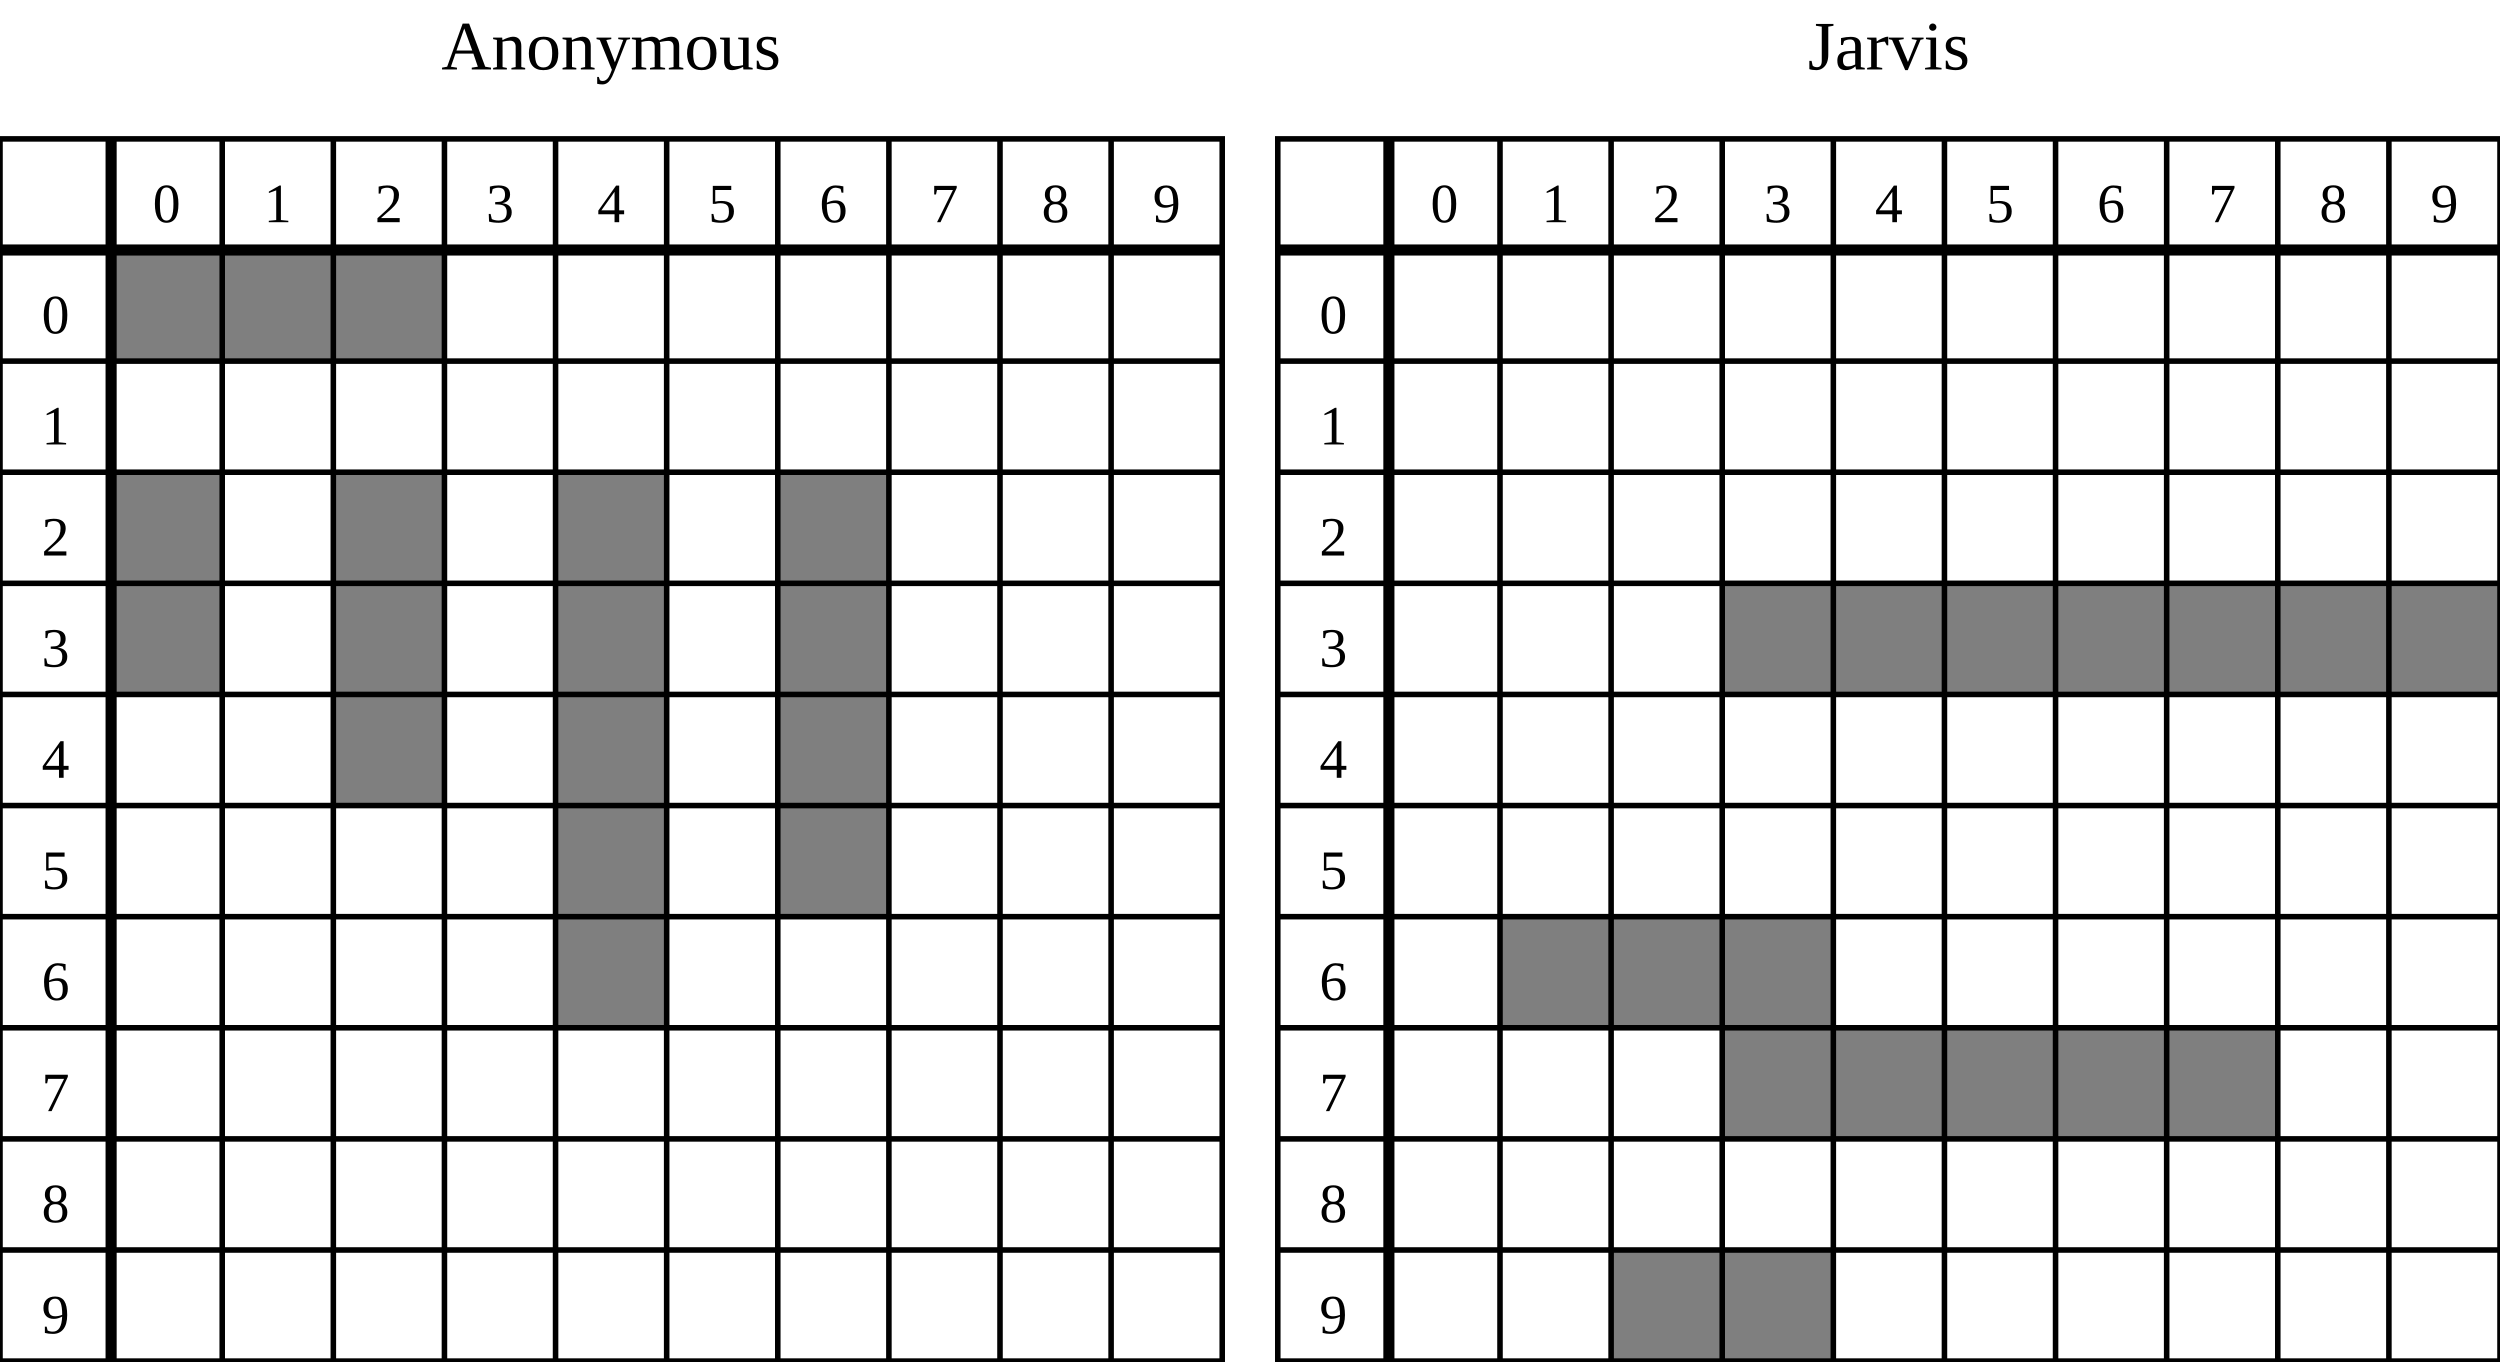
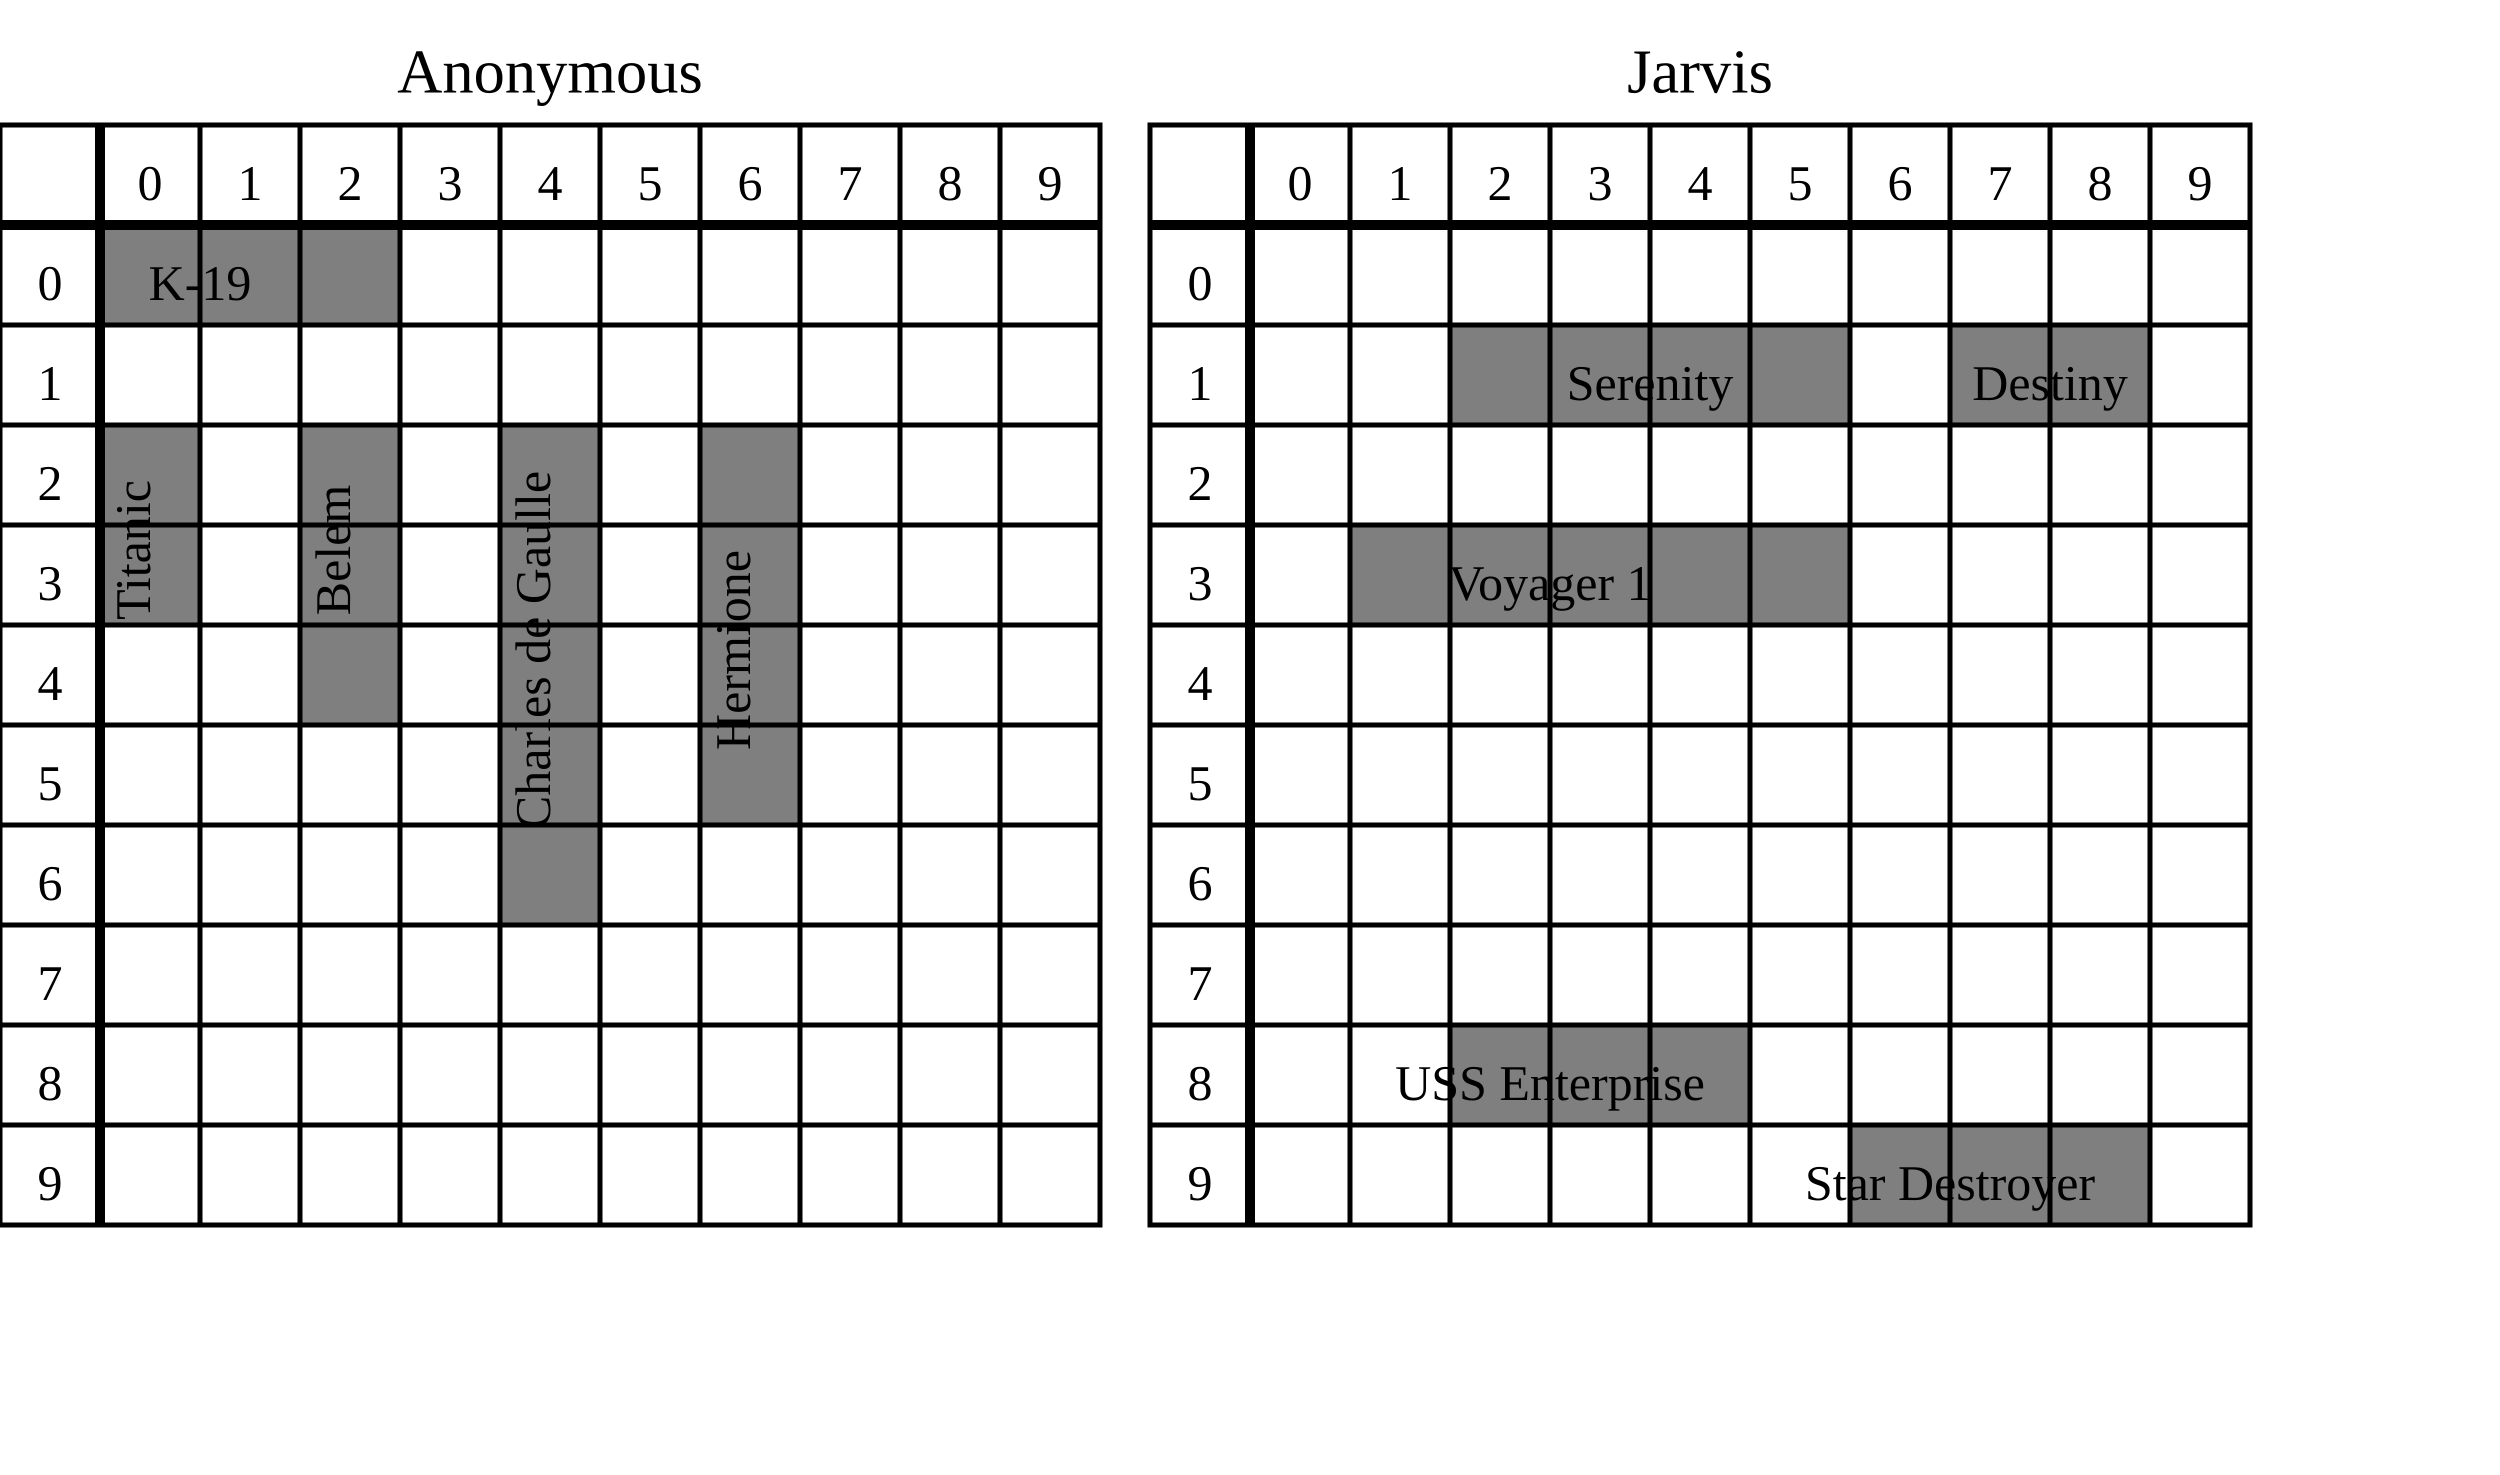
- <svg xmlns="http://www.w3.org/2000/svg" version="1.1" width="900" height="490">
-   <text x="220" y="25" alignment-baseline="central" text-anchor="middle" font-size="25">Anonymous</text>
+ <svg xmlns="http://www.w3.org/2000/svg" version="1.1" width="1000" height="590">
+   <text x="220" y="25" transform="translate(0, 12) " alignment-baseline="central" fill="" text-anchor="middle" font-size="25">Anonymous</text>
  <g transform="translate(0, 50)">
-     <rect x="0" y="0" width="440" height="440" style="fill:rgb(255,255,255);stroke-width:2;stroke:rgb(0,0,0)" />
-     <line x1="40" y1="0" x2="40" y2="440" style="stroke:rgb(0,0,0);stroke-width:4" />
-     <line x1="0" y1="40" x2="440" y2="40" style="stroke:rgb(0,0,0);stroke-width:4" />
-     <line x1="80" y1="0" x2="80" y2="440" style="stroke:rgb(0,0,0);stroke-width:2" />
-     <line x1="0" y1="80" x2="440" y2="80" style="stroke:rgb(0,0,0);stroke-width:2" />
-     <line x1="120" y1="0" x2="120" y2="440" style="stroke:rgb(0,0,0);stroke-width:2" />
-     <line x1="0" y1="120" x2="440" y2="120" style="stroke:rgb(0,0,0);stroke-width:2" />
-     <line x1="160" y1="0" x2="160" y2="440" style="stroke:rgb(0,0,0);stroke-width:2" />
-     <line x1="0" y1="160" x2="440" y2="160" style="stroke:rgb(0,0,0);stroke-width:2" />
-     <line x1="200" y1="0" x2="200" y2="440" style="stroke:rgb(0,0,0);stroke-width:2" />
-     <line x1="0" y1="200" x2="440" y2="200" style="stroke:rgb(0,0,0);stroke-width:2" />
-     <line x1="240" y1="0" x2="240" y2="440" style="stroke:rgb(0,0,0);stroke-width:2" />
-     <line x1="0" y1="240" x2="440" y2="240" style="stroke:rgb(0,0,0);stroke-width:2" />
-     <line x1="280" y1="0" x2="280" y2="440" style="stroke:rgb(0,0,0);stroke-width:2" />
-     <line x1="0" y1="280" x2="440" y2="280" style="stroke:rgb(0,0,0);stroke-width:2" />
-     <line x1="320" y1="0" x2="320" y2="440" style="stroke:rgb(0,0,0);stroke-width:2" />
-     <line x1="0" y1="320" x2="440" y2="320" style="stroke:rgb(0,0,0);stroke-width:2" />
-     <line x1="360" y1="0" x2="360" y2="440" style="stroke:rgb(0,0,0);stroke-width:2" />
-     <line x1="0" y1="360" x2="440" y2="360" style="stroke:rgb(0,0,0);stroke-width:2" />
-     <line x1="400" y1="0" x2="400" y2="440" style="stroke:rgb(0,0,0);stroke-width:2" />
-     <line x1="0" y1="400" x2="440" y2="400" style="stroke:rgb(0,0,0);stroke-width:2" />
-     <text x="60" y="30" alignment-baseline="central" text-anchor="middle" font-size="20">0</text>
-     <text x="20" y="70" alignment-baseline="central" text-anchor="middle" font-size="20">0</text>
-     <text x="100" y="30" alignment-baseline="central" text-anchor="middle" font-size="20">1</text>
-     <text x="20" y="110" alignment-baseline="central" text-anchor="middle" font-size="20">1</text>
-     <text x="140" y="30" alignment-baseline="central" text-anchor="middle" font-size="20">2</text>
-     <text x="20" y="150" alignment-baseline="central" text-anchor="middle" font-size="20">2</text>
-     <text x="180" y="30" alignment-baseline="central" text-anchor="middle" font-size="20">3</text>
-     <text x="20" y="190" alignment-baseline="central" text-anchor="middle" font-size="20">3</text>
-     <text x="220" y="30" alignment-baseline="central" text-anchor="middle" font-size="20">4</text>
-     <text x="20" y="230" alignment-baseline="central" text-anchor="middle" font-size="20">4</text>
-     <text x="260" y="30" alignment-baseline="central" text-anchor="middle" font-size="20">5</text>
-     <text x="20" y="270" alignment-baseline="central" text-anchor="middle" font-size="20">5</text>
-     <text x="300" y="30" alignment-baseline="central" text-anchor="middle" font-size="20">6</text>
-     <text x="20" y="310" alignment-baseline="central" text-anchor="middle" font-size="20">6</text>
-     <text x="340" y="30" alignment-baseline="central" text-anchor="middle" font-size="20">7</text>
-     <text x="20" y="350" alignment-baseline="central" text-anchor="middle" font-size="20">7</text>
-     <text x="380" y="30" alignment-baseline="central" text-anchor="middle" font-size="20">8</text>
-     <text x="20" y="390" alignment-baseline="central" text-anchor="middle" font-size="20">8</text>
-     <text x="420" y="30" alignment-baseline="central" text-anchor="middle" font-size="20">9</text>
-     <text x="20" y="430" alignment-baseline="central" text-anchor="middle" font-size="20">9</text>
+     <g>
+       <rect x="0" y="0" width="440" height="440" style="fill:rgb(255,255,255);stroke-width:2;stroke:rgb(0,0,0)" />
+       <line x1="40" y1="0" x2="40" y2="440" style="stroke:rgb(0,0,0);stroke-width:4" />
+       <line x1="0" y1="40" x2="440" y2="40" style="stroke:rgb(0,0,0);stroke-width:4" />
+       <line x1="80" y1="0" x2="80" y2="440" style="stroke:rgb(0,0,0);stroke-width:2" />
+       <line x1="0" y1="80" x2="440" y2="80" style="stroke:rgb(0,0,0);stroke-width:2" />
+       <line x1="120" y1="0" x2="120" y2="440" style="stroke:rgb(0,0,0);stroke-width:2" />
+       <line x1="0" y1="120" x2="440" y2="120" style="stroke:rgb(0,0,0);stroke-width:2" />
+       <line x1="160" y1="0" x2="160" y2="440" style="stroke:rgb(0,0,0);stroke-width:2" />
+       <line x1="0" y1="160" x2="440" y2="160" style="stroke:rgb(0,0,0);stroke-width:2" />
+       <line x1="200" y1="0" x2="200" y2="440" style="stroke:rgb(0,0,0);stroke-width:2" />
+       <line x1="0" y1="200" x2="440" y2="200" style="stroke:rgb(0,0,0);stroke-width:2" />
+       <line x1="240" y1="0" x2="240" y2="440" style="stroke:rgb(0,0,0);stroke-width:2" />
+       <line x1="0" y1="240" x2="440" y2="240" style="stroke:rgb(0,0,0);stroke-width:2" />
+       <line x1="280" y1="0" x2="280" y2="440" style="stroke:rgb(0,0,0);stroke-width:2" />
+       <line x1="0" y1="280" x2="440" y2="280" style="stroke:rgb(0,0,0);stroke-width:2" />
+       <line x1="320" y1="0" x2="320" y2="440" style="stroke:rgb(0,0,0);stroke-width:2" />
+       <line x1="0" y1="320" x2="440" y2="320" style="stroke:rgb(0,0,0);stroke-width:2" />
+       <line x1="360" y1="0" x2="360" y2="440" style="stroke:rgb(0,0,0);stroke-width:2" />
+       <line x1="0" y1="360" x2="440" y2="360" style="stroke:rgb(0,0,0);stroke-width:2" />
+       <line x1="400" y1="0" x2="400" y2="440" style="stroke:rgb(0,0,0);stroke-width:2" />
+       <line x1="0" y1="400" x2="440" y2="400" style="stroke:rgb(0,0,0);stroke-width:2" />
+       <text x="60" y="20" transform="translate(0, 10) " alignment-baseline="central" fill="" text-anchor="middle" font-size="20">0</text>
+       <text x="20" y="60" transform="translate(0, 10) " alignment-baseline="central" fill="" text-anchor="middle" font-size="20">0</text>
+       <text x="100" y="20" transform="translate(0, 10) " alignment-baseline="central" fill="" text-anchor="middle" font-size="20">1</text>
+       <text x="20" y="100" transform="translate(0, 10) " alignment-baseline="central" fill="" text-anchor="middle" font-size="20">1</text>
+       <text x="140" y="20" transform="translate(0, 10) " alignment-baseline="central" fill="" text-anchor="middle" font-size="20">2</text>
+       <text x="20" y="140" transform="translate(0, 10) " alignment-baseline="central" fill="" text-anchor="middle" font-size="20">2</text>
+       <text x="180" y="20" transform="translate(0, 10) " alignment-baseline="central" fill="" text-anchor="middle" font-size="20">3</text>
+       <text x="20" y="180" transform="translate(0, 10) " alignment-baseline="central" fill="" text-anchor="middle" font-size="20">3</text>
+       <text x="220" y="20" transform="translate(0, 10) " alignment-baseline="central" fill="" text-anchor="middle" font-size="20">4</text>
+       <text x="20" y="220" transform="translate(0, 10) " alignment-baseline="central" fill="" text-anchor="middle" font-size="20">4</text>
+       <text x="260" y="20" transform="translate(0, 10) " alignment-baseline="central" fill="" text-anchor="middle" font-size="20">5</text>
+       <text x="20" y="260" transform="translate(0, 10) " alignment-baseline="central" fill="" text-anchor="middle" font-size="20">5</text>
+       <text x="300" y="20" transform="translate(0, 10) " alignment-baseline="central" fill="" text-anchor="middle" font-size="20">6</text>
+       <text x="20" y="300" transform="translate(0, 10) " alignment-baseline="central" fill="" text-anchor="middle" font-size="20">6</text>
+       <text x="340" y="20" transform="translate(0, 10) " alignment-baseline="central" fill="" text-anchor="middle" font-size="20">7</text>
+       <text x="20" y="340" transform="translate(0, 10) " alignment-baseline="central" fill="" text-anchor="middle" font-size="20">7</text>
+       <text x="380" y="20" transform="translate(0, 10) " alignment-baseline="central" fill="" text-anchor="middle" font-size="20">8</text>
+       <text x="20" y="380" transform="translate(0, 10) " alignment-baseline="central" fill="" text-anchor="middle" font-size="20">8</text>
+       <text x="420" y="20" transform="translate(0, 10) " alignment-baseline="central" fill="" text-anchor="middle" font-size="20">9</text>
+       <text x="20" y="420" transform="translate(0, 10) " alignment-baseline="central" fill="" text-anchor="middle" font-size="20">9</text>
+     </g>
    <rect x="280" y="120" width="40" height="160" style="fill:rgb(0,0,0);fill-opacity:0.5;" />
+     <text x="300" y="200" transform="translate(0, 10) rotate(-90, 300, 200)" alignment-baseline="central" fill="" text-anchor="middle" font-size="20">Hermione</text>
    <rect x="40" y="40" width="120" height="40" style="fill:rgb(0,0,0);fill-opacity:0.5;" />
+     <text x="80" y="60" transform="translate(0, 10) " alignment-baseline="central" fill="" text-anchor="middle" font-size="20">K-19</text>
    <rect x="40" y="120" width="40" height="80" style="fill:rgb(0,0,0);fill-opacity:0.5;" />
+     <text x="60" y="160" transform="translate(0, 10) rotate(-90, 60, 160)" alignment-baseline="central" fill="" text-anchor="middle" font-size="20">Titanic</text>
    <rect x="120" y="120" width="40" height="120" style="fill:rgb(0,0,0);fill-opacity:0.5;" />
+     <text x="140" y="160" transform="translate(0, 10) rotate(-90, 140, 160)" alignment-baseline="central" fill="" text-anchor="middle" font-size="20">Belem</text>
    <rect x="200" y="120" width="40" height="200" style="fill:rgb(0,0,0);fill-opacity:0.5;" />
+     <text x="220" y="200" transform="translate(0, 10) rotate(-90, 220, 200)" alignment-baseline="central" fill="" text-anchor="middle" font-size="20">Charles de Gaulle</text>
  </g>
-   <text x="680" y="25" alignment-baseline="central" text-anchor="middle" font-size="25">Jarvis</text>
+   <text x="680" y="25" transform="translate(0, 12) " alignment-baseline="central" fill="" text-anchor="middle" font-size="25">Jarvis</text>
  <g transform="translate(460, 50)">
-     <rect x="0" y="0" width="440" height="440" style="fill:rgb(255,255,255);stroke-width:2;stroke:rgb(0,0,0)" />
-     <line x1="40" y1="0" x2="40" y2="440" style="stroke:rgb(0,0,0);stroke-width:4" />
-     <line x1="0" y1="40" x2="440" y2="40" style="stroke:rgb(0,0,0);stroke-width:4" />
-     <line x1="80" y1="0" x2="80" y2="440" style="stroke:rgb(0,0,0);stroke-width:2" />
-     <line x1="0" y1="80" x2="440" y2="80" style="stroke:rgb(0,0,0);stroke-width:2" />
-     <line x1="120" y1="0" x2="120" y2="440" style="stroke:rgb(0,0,0);stroke-width:2" />
-     <line x1="0" y1="120" x2="440" y2="120" style="stroke:rgb(0,0,0);stroke-width:2" />
-     <line x1="160" y1="0" x2="160" y2="440" style="stroke:rgb(0,0,0);stroke-width:2" />
-     <line x1="0" y1="160" x2="440" y2="160" style="stroke:rgb(0,0,0);stroke-width:2" />
-     <line x1="200" y1="0" x2="200" y2="440" style="stroke:rgb(0,0,0);stroke-width:2" />
-     <line x1="0" y1="200" x2="440" y2="200" style="stroke:rgb(0,0,0);stroke-width:2" />
-     <line x1="240" y1="0" x2="240" y2="440" style="stroke:rgb(0,0,0);stroke-width:2" />
-     <line x1="0" y1="240" x2="440" y2="240" style="stroke:rgb(0,0,0);stroke-width:2" />
-     <line x1="280" y1="0" x2="280" y2="440" style="stroke:rgb(0,0,0);stroke-width:2" />
-     <line x1="0" y1="280" x2="440" y2="280" style="stroke:rgb(0,0,0);stroke-width:2" />
-     <line x1="320" y1="0" x2="320" y2="440" style="stroke:rgb(0,0,0);stroke-width:2" />
-     <line x1="0" y1="320" x2="440" y2="320" style="stroke:rgb(0,0,0);stroke-width:2" />
-     <line x1="360" y1="0" x2="360" y2="440" style="stroke:rgb(0,0,0);stroke-width:2" />
-     <line x1="0" y1="360" x2="440" y2="360" style="stroke:rgb(0,0,0);stroke-width:2" />
-     <line x1="400" y1="0" x2="400" y2="440" style="stroke:rgb(0,0,0);stroke-width:2" />
-     <line x1="0" y1="400" x2="440" y2="400" style="stroke:rgb(0,0,0);stroke-width:2" />
-     <text x="60" y="30" alignment-baseline="central" text-anchor="middle" font-size="20">0</text>
-     <text x="20" y="70" alignment-baseline="central" text-anchor="middle" font-size="20">0</text>
-     <text x="100" y="30" alignment-baseline="central" text-anchor="middle" font-size="20">1</text>
-     <text x="20" y="110" alignment-baseline="central" text-anchor="middle" font-size="20">1</text>
-     <text x="140" y="30" alignment-baseline="central" text-anchor="middle" font-size="20">2</text>
-     <text x="20" y="150" alignment-baseline="central" text-anchor="middle" font-size="20">2</text>
-     <text x="180" y="30" alignment-baseline="central" text-anchor="middle" font-size="20">3</text>
-     <text x="20" y="190" alignment-baseline="central" text-anchor="middle" font-size="20">3</text>
-     <text x="220" y="30" alignment-baseline="central" text-anchor="middle" font-size="20">4</text>
-     <text x="20" y="230" alignment-baseline="central" text-anchor="middle" font-size="20">4</text>
-     <text x="260" y="30" alignment-baseline="central" text-anchor="middle" font-size="20">5</text>
-     <text x="20" y="270" alignment-baseline="central" text-anchor="middle" font-size="20">5</text>
-     <text x="300" y="30" alignment-baseline="central" text-anchor="middle" font-size="20">6</text>
-     <text x="20" y="310" alignment-baseline="central" text-anchor="middle" font-size="20">6</text>
-     <text x="340" y="30" alignment-baseline="central" text-anchor="middle" font-size="20">7</text>
-     <text x="20" y="350" alignment-baseline="central" text-anchor="middle" font-size="20">7</text>
-     <text x="380" y="30" alignment-baseline="central" text-anchor="middle" font-size="20">8</text>
-     <text x="20" y="390" alignment-baseline="central" text-anchor="middle" font-size="20">8</text>
-     <text x="420" y="30" alignment-baseline="central" text-anchor="middle" font-size="20">9</text>
-     <text x="20" y="430" alignment-baseline="central" text-anchor="middle" font-size="20">9</text>
-     <rect x="280" y="160" width="160" height="40" style="fill:rgb(0,0,0);fill-opacity:0.5;" />
-     <rect x="160" y="160" width="120" height="40" style="fill:rgb(0,0,0);fill-opacity:0.5;" />
-     <rect x="120" y="400" width="80" height="40" style="fill:rgb(0,0,0);fill-opacity:0.5;" />
-     <rect x="80" y="280" width="120" height="40" style="fill:rgb(0,0,0);fill-opacity:0.5;" />
-     <rect x="160" y="320" width="200" height="40" style="fill:rgb(0,0,0);fill-opacity:0.5;" />
+     <g>
+       <rect x="0" y="0" width="440" height="440" style="fill:rgb(255,255,255);stroke-width:2;stroke:rgb(0,0,0)" />
+       <line x1="40" y1="0" x2="40" y2="440" style="stroke:rgb(0,0,0);stroke-width:4" />
+       <line x1="0" y1="40" x2="440" y2="40" style="stroke:rgb(0,0,0);stroke-width:4" />
+       <line x1="80" y1="0" x2="80" y2="440" style="stroke:rgb(0,0,0);stroke-width:2" />
+       <line x1="0" y1="80" x2="440" y2="80" style="stroke:rgb(0,0,0);stroke-width:2" />
+       <line x1="120" y1="0" x2="120" y2="440" style="stroke:rgb(0,0,0);stroke-width:2" />
+       <line x1="0" y1="120" x2="440" y2="120" style="stroke:rgb(0,0,0);stroke-width:2" />
+       <line x1="160" y1="0" x2="160" y2="440" style="stroke:rgb(0,0,0);stroke-width:2" />
+       <line x1="0" y1="160" x2="440" y2="160" style="stroke:rgb(0,0,0);stroke-width:2" />
+       <line x1="200" y1="0" x2="200" y2="440" style="stroke:rgb(0,0,0);stroke-width:2" />
+       <line x1="0" y1="200" x2="440" y2="200" style="stroke:rgb(0,0,0);stroke-width:2" />
+       <line x1="240" y1="0" x2="240" y2="440" style="stroke:rgb(0,0,0);stroke-width:2" />
+       <line x1="0" y1="240" x2="440" y2="240" style="stroke:rgb(0,0,0);stroke-width:2" />
+       <line x1="280" y1="0" x2="280" y2="440" style="stroke:rgb(0,0,0);stroke-width:2" />
+       <line x1="0" y1="280" x2="440" y2="280" style="stroke:rgb(0,0,0);stroke-width:2" />
+       <line x1="320" y1="0" x2="320" y2="440" style="stroke:rgb(0,0,0);stroke-width:2" />
+       <line x1="0" y1="320" x2="440" y2="320" style="stroke:rgb(0,0,0);stroke-width:2" />
+       <line x1="360" y1="0" x2="360" y2="440" style="stroke:rgb(0,0,0);stroke-width:2" />
+       <line x1="0" y1="360" x2="440" y2="360" style="stroke:rgb(0,0,0);stroke-width:2" />
+       <line x1="400" y1="0" x2="400" y2="440" style="stroke:rgb(0,0,0);stroke-width:2" />
+       <line x1="0" y1="400" x2="440" y2="400" style="stroke:rgb(0,0,0);stroke-width:2" />
+       <text x="60" y="20" transform="translate(0, 10) " alignment-baseline="central" fill="" text-anchor="middle" font-size="20">0</text>
+       <text x="20" y="60" transform="translate(0, 10) " alignment-baseline="central" fill="" text-anchor="middle" font-size="20">0</text>
+       <text x="100" y="20" transform="translate(0, 10) " alignment-baseline="central" fill="" text-anchor="middle" font-size="20">1</text>
+       <text x="20" y="100" transform="translate(0, 10) " alignment-baseline="central" fill="" text-anchor="middle" font-size="20">1</text>
+       <text x="140" y="20" transform="translate(0, 10) " alignment-baseline="central" fill="" text-anchor="middle" font-size="20">2</text>
+       <text x="20" y="140" transform="translate(0, 10) " alignment-baseline="central" fill="" text-anchor="middle" font-size="20">2</text>
+       <text x="180" y="20" transform="translate(0, 10) " alignment-baseline="central" fill="" text-anchor="middle" font-size="20">3</text>
+       <text x="20" y="180" transform="translate(0, 10) " alignment-baseline="central" fill="" text-anchor="middle" font-size="20">3</text>
+       <text x="220" y="20" transform="translate(0, 10) " alignment-baseline="central" fill="" text-anchor="middle" font-size="20">4</text>
+       <text x="20" y="220" transform="translate(0, 10) " alignment-baseline="central" fill="" text-anchor="middle" font-size="20">4</text>
+       <text x="260" y="20" transform="translate(0, 10) " alignment-baseline="central" fill="" text-anchor="middle" font-size="20">5</text>
+       <text x="20" y="260" transform="translate(0, 10) " alignment-baseline="central" fill="" text-anchor="middle" font-size="20">5</text>
+       <text x="300" y="20" transform="translate(0, 10) " alignment-baseline="central" fill="" text-anchor="middle" font-size="20">6</text>
+       <text x="20" y="300" transform="translate(0, 10) " alignment-baseline="central" fill="" text-anchor="middle" font-size="20">6</text>
+       <text x="340" y="20" transform="translate(0, 10) " alignment-baseline="central" fill="" text-anchor="middle" font-size="20">7</text>
+       <text x="20" y="340" transform="translate(0, 10) " alignment-baseline="central" fill="" text-anchor="middle" font-size="20">7</text>
+       <text x="380" y="20" transform="translate(0, 10) " alignment-baseline="central" fill="" text-anchor="middle" font-size="20">8</text>
+       <text x="20" y="380" transform="translate(0, 10) " alignment-baseline="central" fill="" text-anchor="middle" font-size="20">8</text>
+       <text x="420" y="20" transform="translate(0, 10) " alignment-baseline="central" fill="" text-anchor="middle" font-size="20">9</text>
+       <text x="20" y="420" transform="translate(0, 10) " alignment-baseline="central" fill="" text-anchor="middle" font-size="20">9</text>
+     </g>
+     <rect x="120" y="80" width="160" height="40" style="fill:rgb(0,0,0);fill-opacity:0.5;" />
+     <text x="200" y="100" transform="translate(0, 10) " alignment-baseline="central" fill="" text-anchor="middle" font-size="20">Serenity</text>
+     <rect x="280" y="400" width="120" height="40" style="fill:rgb(0,0,0);fill-opacity:0.5;" />
+     <text x="320" y="420" transform="translate(0, 10) " alignment-baseline="central" fill="" text-anchor="middle" font-size="20">Star Destroyer</text>
+     <rect x="320" y="80" width="80" height="40" style="fill:rgb(0,0,0);fill-opacity:0.5;" />
+     <text x="360" y="100" transform="translate(0, 10) " alignment-baseline="central" fill="" text-anchor="middle" font-size="20">Destiny</text>
+     <rect x="120" y="360" width="120" height="40" style="fill:rgb(0,0,0);fill-opacity:0.5;" />
+     <text x="160" y="380" transform="translate(0, 10) " alignment-baseline="central" fill="" text-anchor="middle" font-size="20">USS Enterprise</text>
+     <rect x="80" y="160" width="200" height="40" style="fill:rgb(0,0,0);fill-opacity:0.5;" />
+     <text x="160" y="180" transform="translate(0, 10) " alignment-baseline="central" fill="" text-anchor="middle" font-size="20">Voyager 1</text>
  </g>
</svg>
